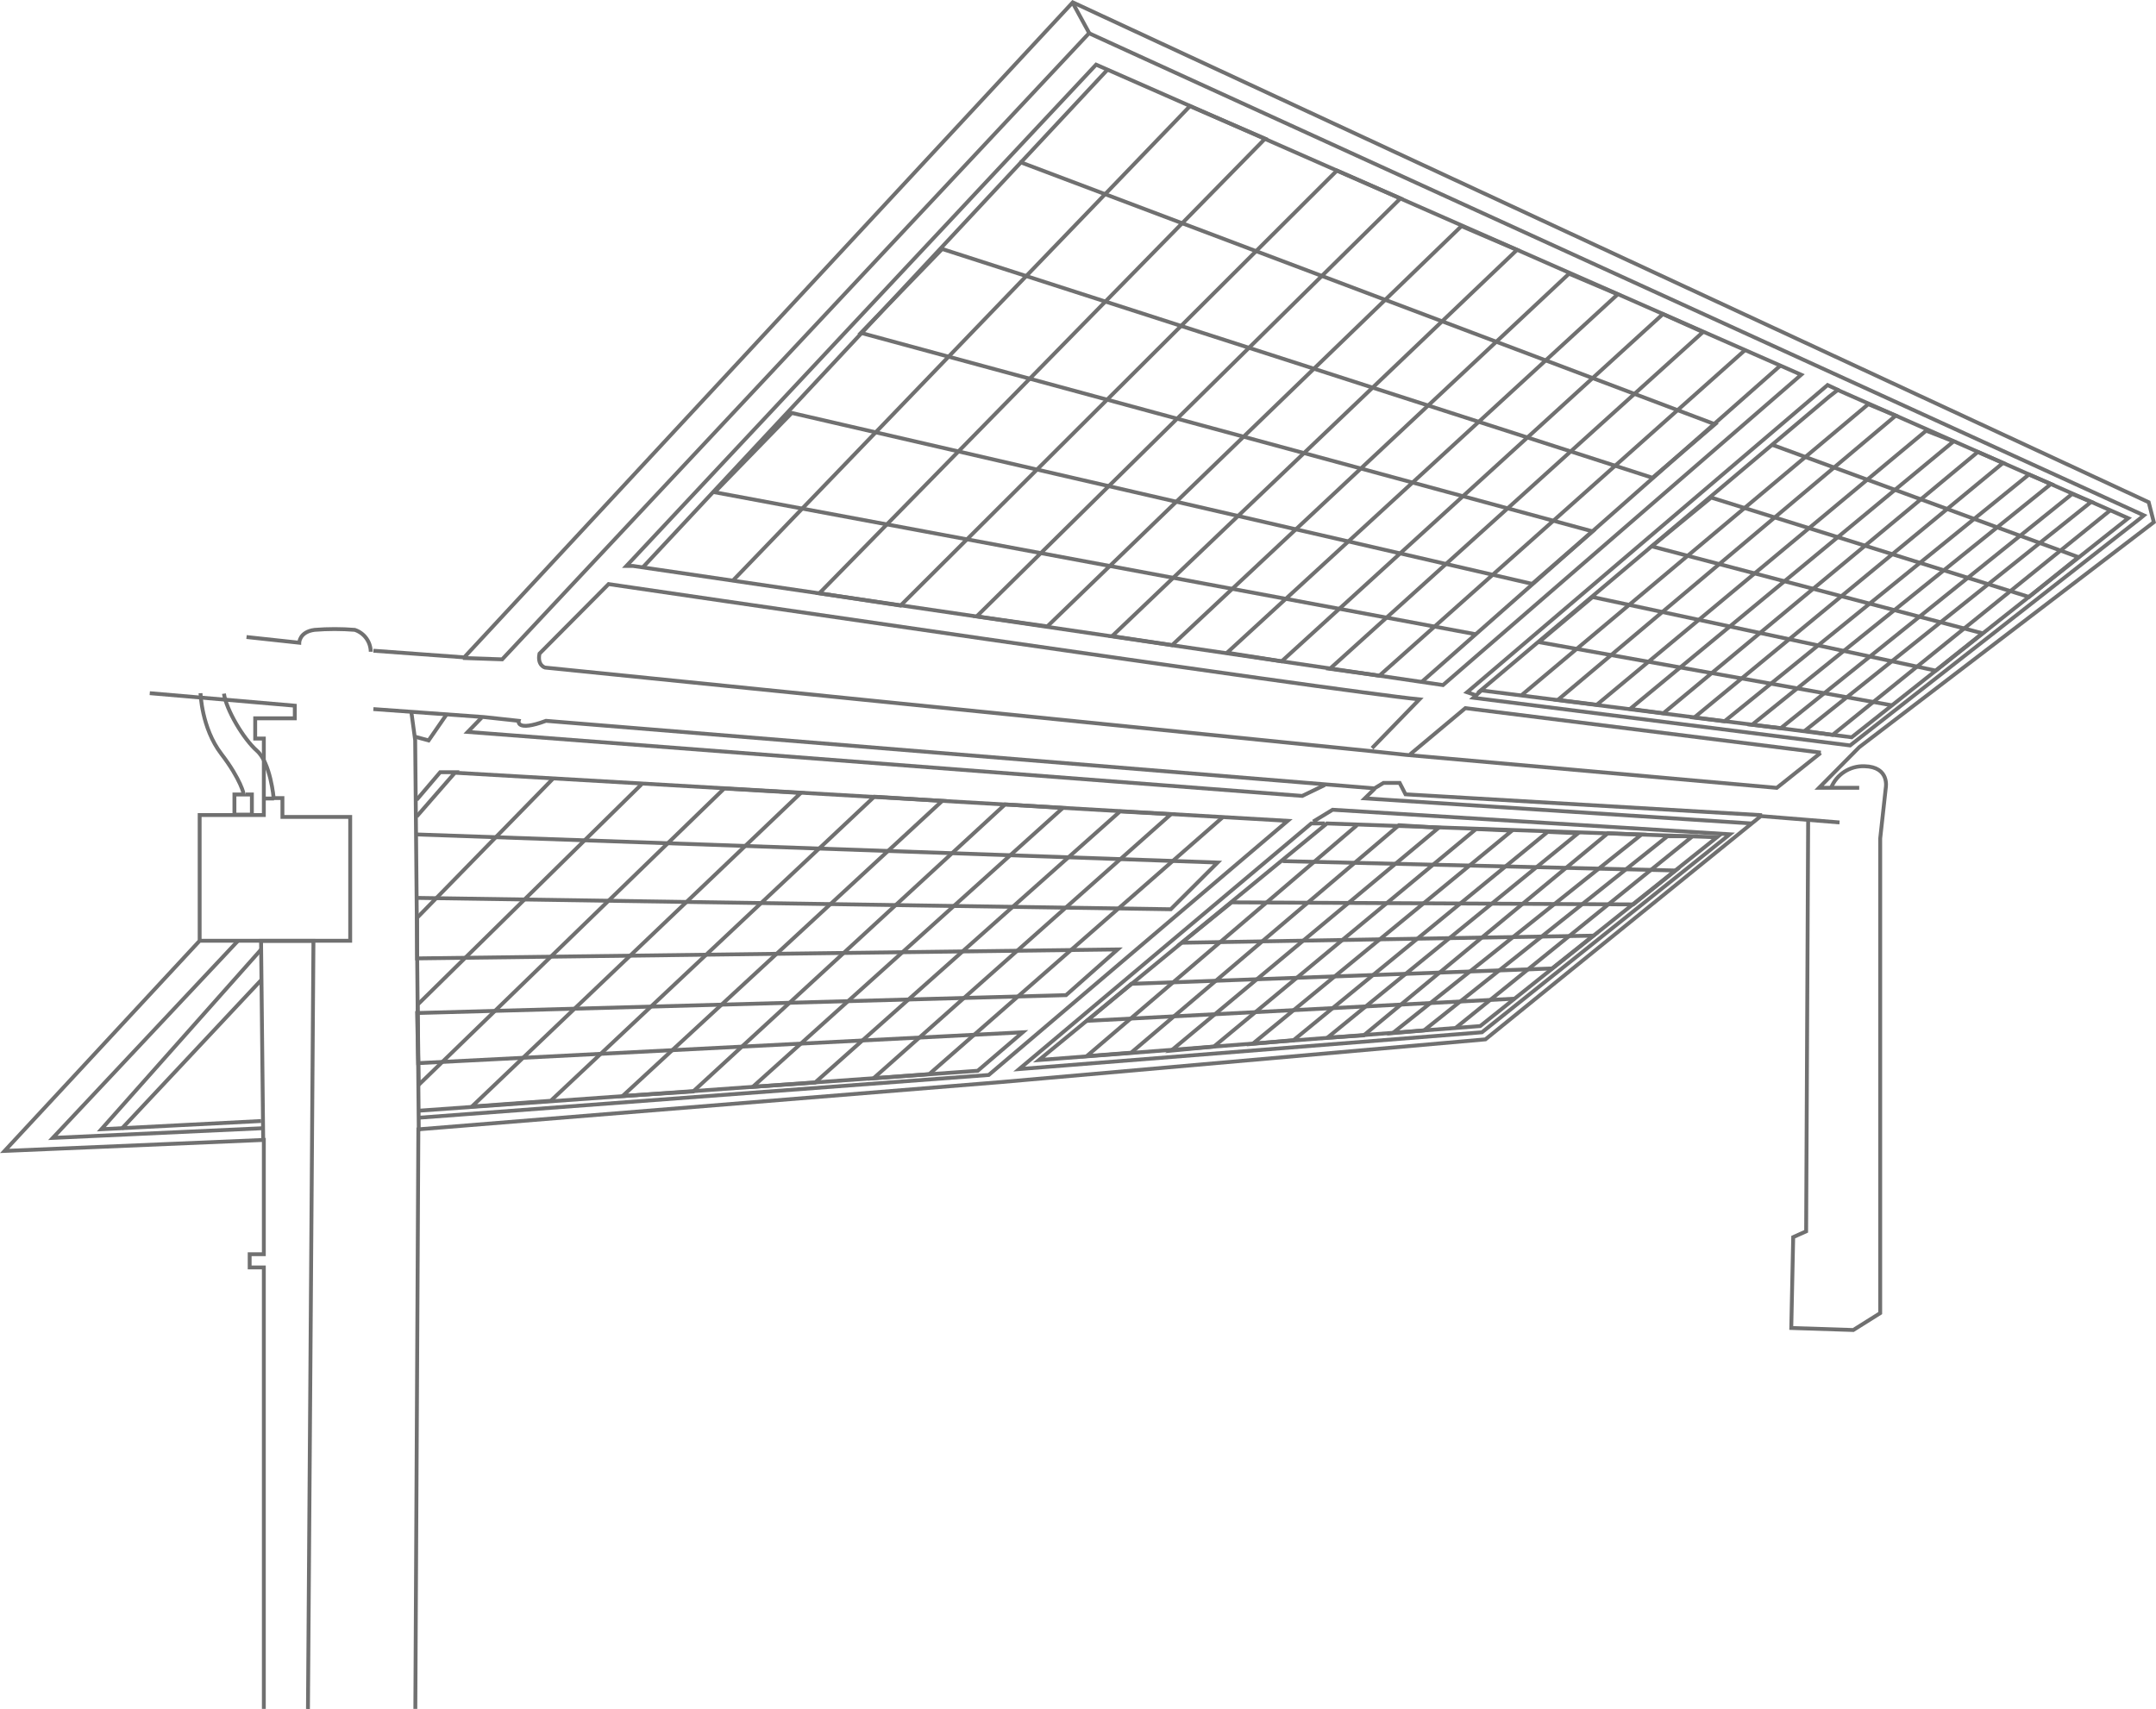
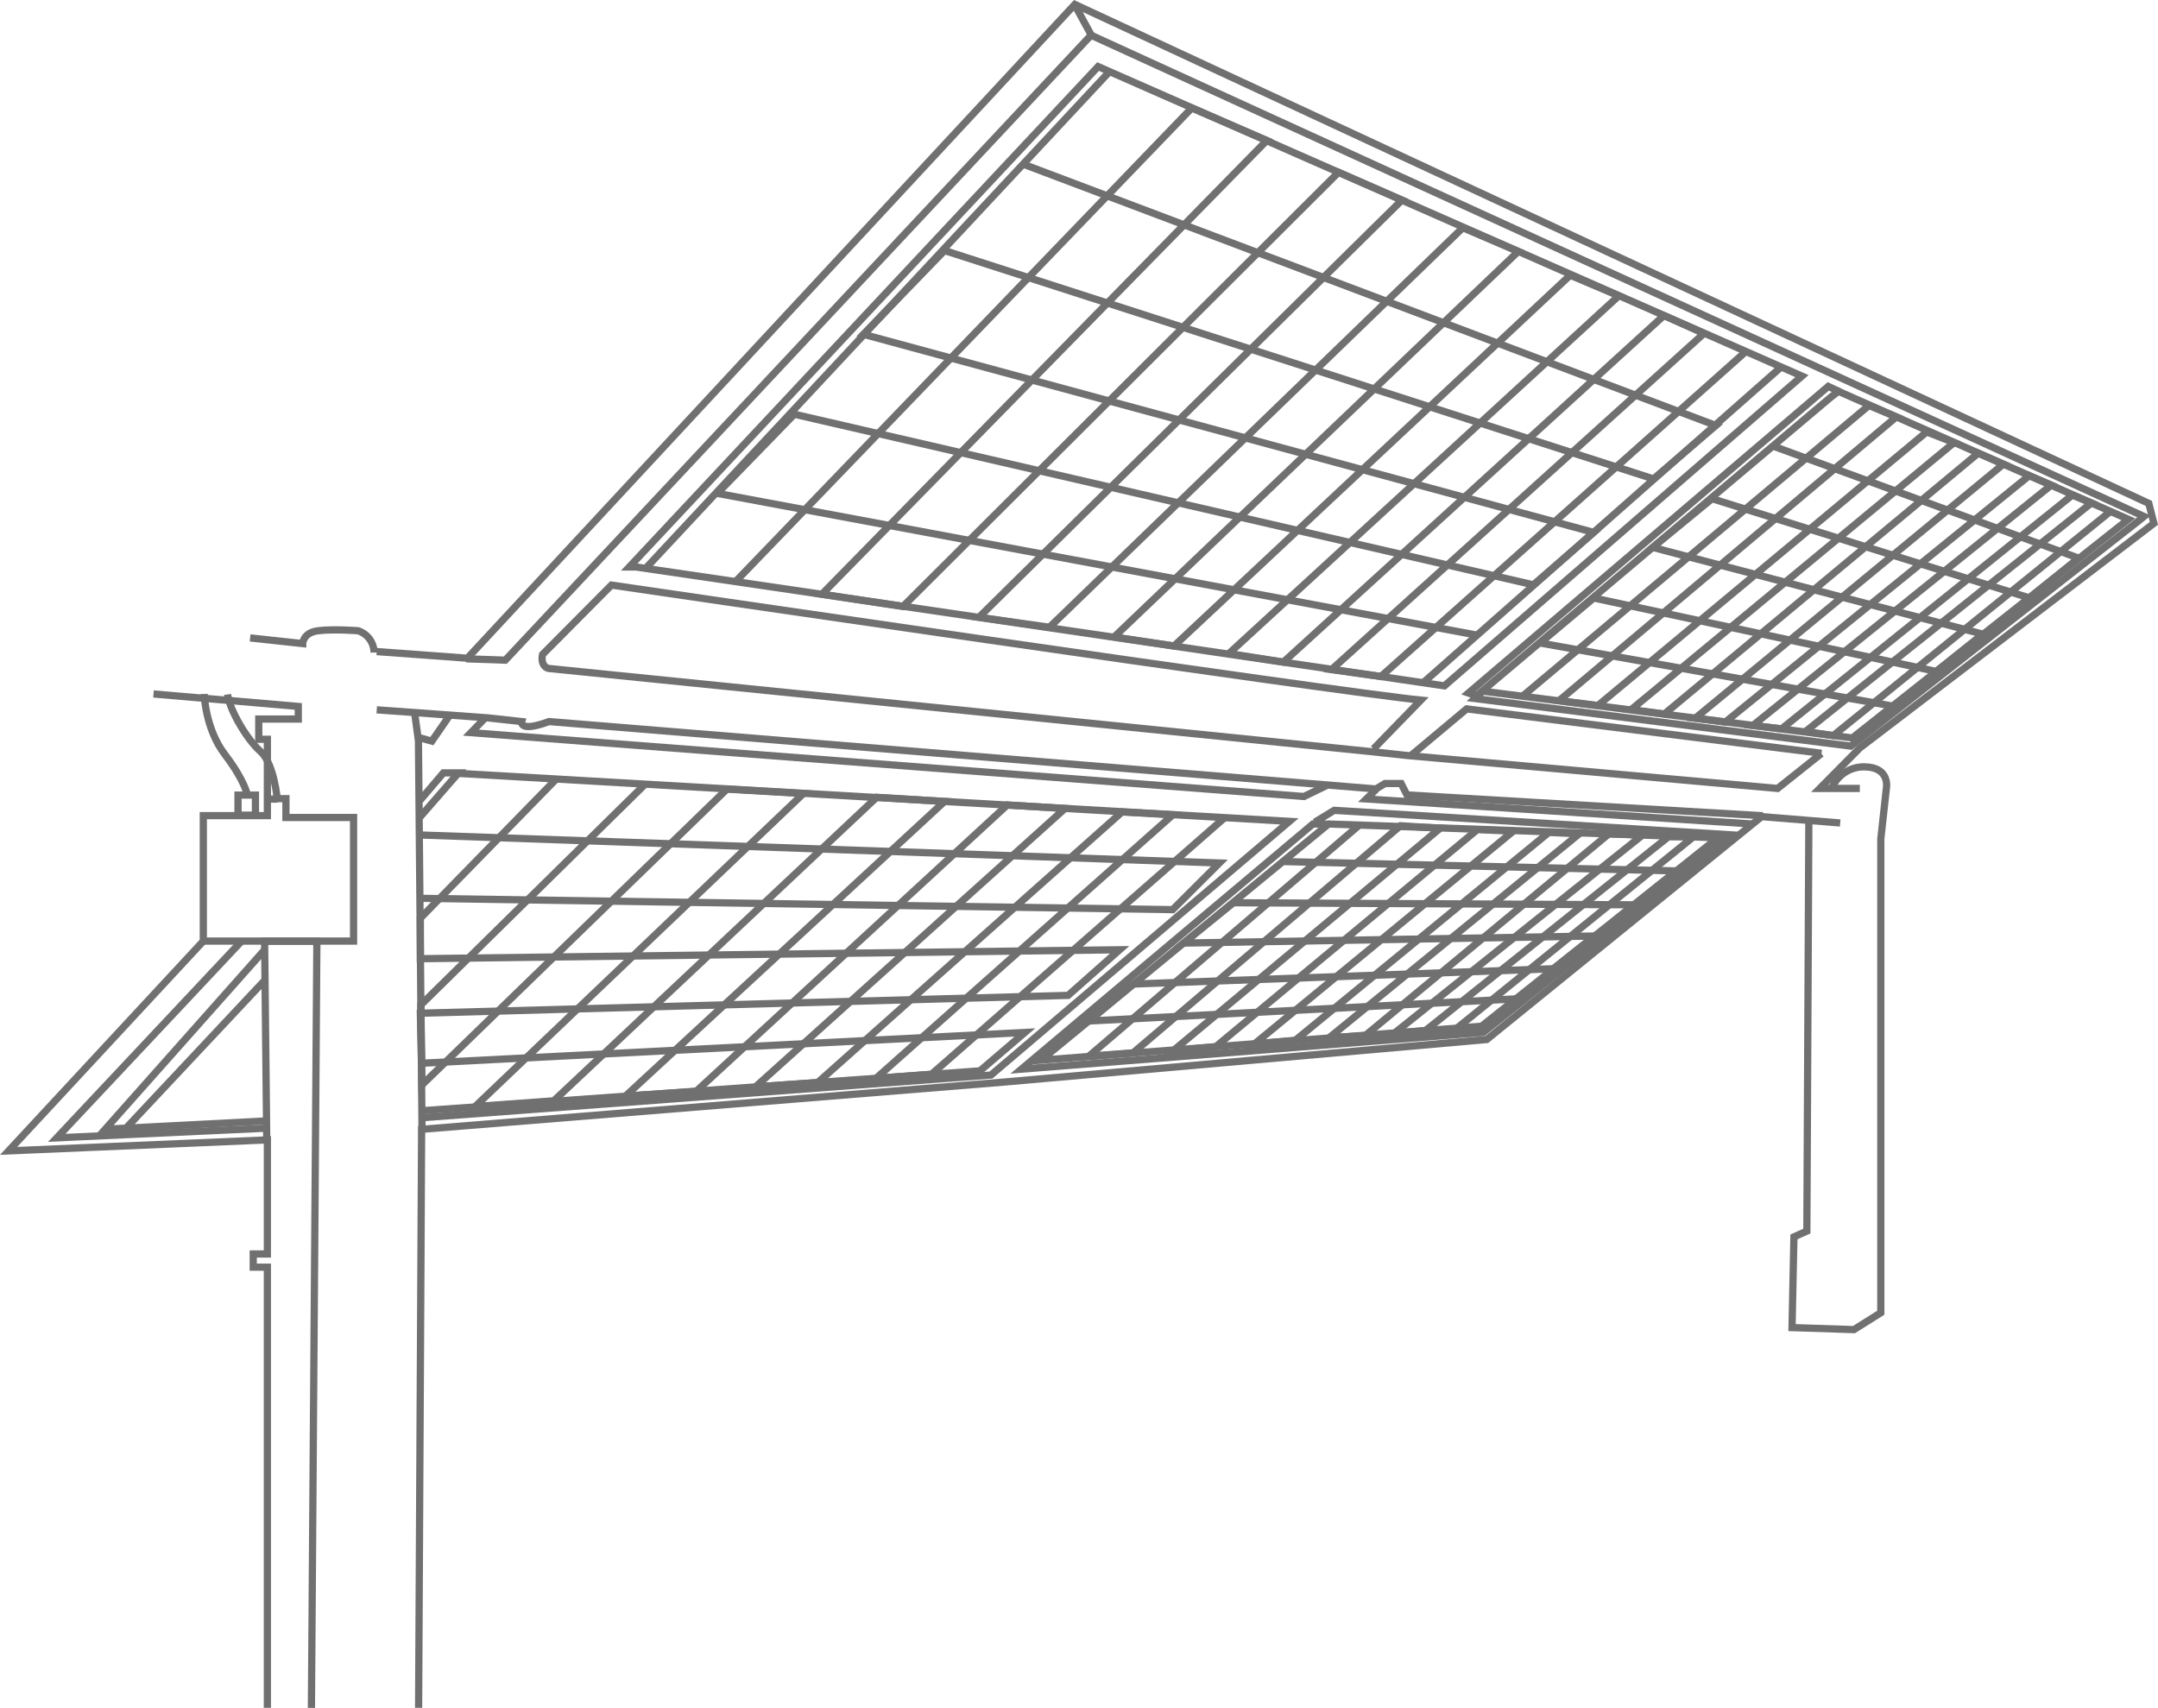
- <svg xmlns="http://www.w3.org/2000/svg" width="558.438" height="442.726" viewBox="0 0 558.438 442.726">
-   <g transform="translate(-7805.813 4156.952)">
-     <path d="M10080.526-3078.118l23.519,1.723,157.636-169.689,278.677,129.5,1.327,5.171-76.308,58.295-10.4,10.512h10.4" transform="translate(-2178 -910.261)" fill="none" stroke="#707070" stroke-width="1" />
-     <path d="M10460.279-3033.631l-20.378-1.649-71.34,57.844-125.329,11.052-151.056,12.255-.785,150.143" transform="translate(-2178 -910.261)" fill="none" stroke="#707070" stroke-width="1" />
-     <path d="M10052.15-2803.986v-114.366h-3.67v-3.422h3.67v-29.611l-67.144,2.849,50.521-54.442v-32.566h16.622v-19.819h-2.235v-5.243h10.258v-3.273l-37.567-3.239" transform="translate(-2178 -910.261)" fill="none" stroke="#707070" stroke-width="1" />
-     <path d="M10047.668-3081.666l13.657,1.477s.023-2.826,3.975-3.333a65.506,65.506,0,0,1,10.407,0,6.037,6.037,0,0,1,4.135,5.669" transform="translate(-2178 -910.261)" fill="none" stroke="#707070" stroke-width="1" />
-     <path d="M10080.526-3063l28.746,2.08,8.89.966s-.8,2.912,7.071,0l214.583,17.493,2.348-1.416h4.181l1.514,2.958,92.346,5.41" transform="translate(-2178 -910.261)" fill="none" stroke="#707070" stroke-width="1" />
-     <path d="M10455.387-3051.644l-11.362,9.052-96.088-8.549-9.388-1.01-213.566-21.6s-2.068-.568-1.432-3.614l17.894-18.01s189.681,27.866,210.019,29.862l-12.273,12.631" transform="translate(-2178 -910.261)" fill="none" stroke="#707070" stroke-width="1" />
-     <path d="M10349.014-3051.241l14.342-12,92.082,11.522" transform="translate(-2178 -910.261)" fill="none" stroke="#707070" stroke-width="1" />
-     <path d="M10108.555-3060.771l-3.589,3.693,216.146,16.575,5.843-2.827" transform="translate(-2178 -910.261)" fill="none" stroke="#707070" stroke-width="1" />
-     <path d="M10437.455-3033.37l-100.136-6.5,2.584-2.522" transform="translate(-2178 -910.261)" fill="none" stroke="#707070" stroke-width="1" />
-     <path d="M10147.791-3100.074l209.779,30.855,92.778-80.392-182.631-80.336-121.653,129.873Z" transform="translate(-2178 -910.261)" fill="none" stroke="#707070" stroke-width="1" />
-     <path d="M10035.757-3002.984h38.764v-32.074h-17.555v-4.891h-2.27s-.8-9.119-4.334-12.249-7.956-10.625-8.544-14.8" transform="translate(-2178 -910.261)" fill="none" stroke="#707070" stroke-width="1" />
-     <path d="M10035.757-3067.118s.232,9.008,5.381,15.733,5.83,10.512,5.83,10.512h-2.436v5.221h4.523v-5.221h-1.6" transform="translate(-2178 -910.261)" fill="none" stroke="#707070" stroke-width="1" />
-     <path d="M10054.793-3039.833h-2.776" transform="translate(-2178 -910.261)" fill="none" stroke="#707070" stroke-width="1" />
-     <path d="M10051.989-2951.105l-.559-51.848H10065l-1.42,198.985" transform="translate(-2178 -910.261)" fill="none" stroke="#707070" stroke-width="1" />
-     <path d="M10092.283-2953.7l-.933-101.241-.984-7.25" transform="translate(-2178 -910.261)" fill="none" stroke="#707070" stroke-width="1" />
-     <path d="M10091.392-3055.818l3.438.946,4.66-6.75" transform="translate(-2178 -910.261)" fill="none" stroke="#707070" stroke-width="1" />
-     <path d="M10091.734-3039.487l6.092-7.155h3.929l-10.021,11.485" transform="translate(-2178 -910.261)" fill="none" stroke="#707070" stroke-width="1" />
-     <path d="M10050.659-3000.711l-41.365,46.558,41.365-2.13" transform="translate(-2177.223 -910.261)" fill="none" stroke="#707070" stroke-width="1" />
-     <path d="M10045.443-3002.953l-47.948,51.042,54.181-2.5" transform="translate(-2178 -910.261)" fill="none" stroke="#707070" stroke-width="1" />
-     <path d="M10092.283-2957.138l147.626-11.072,77.441-65.838-215.523-12.452" transform="translate(-2178 -910.261)" fill="none" stroke="#707070" stroke-width="1" />
-     <path d="M10051.437-2992.771l-36.112,38.5" transform="translate(-2178 -910.261)" fill="none" stroke="#707070" stroke-width="1" />
-     <path d="M10327.514-3033.37l-74.6,61.29,114.3-8.8,61.312-48.911Z" transform="translate(-2178 -910.261)" fill="none" stroke="#707070" stroke-width="1" />
-     <path d="M10126.963-3044.885l-35.115,35.954v10.518l181.455-2.32-13.366,11.84-168.089,4.631.295,12.982,156.572-7.99-11.652,9.97-144.684,10.339" transform="translate(-2178 -910.261)" fill="none" stroke="#707070" stroke-width="1" />
-     <path d="M10091.734-3030.52l207.455,7.276-12.132,12.1-195.323-2.942" transform="translate(-2178 -910.261)" fill="none" stroke="#707070" stroke-width="1" />
-     <path d="M10149.975-3043.5l-57.988,57.07.278,20.777,79.134-76.768,19.837,1.152-85.182,81.231,20.417-1.487,83.794-78.775,17.605,1.084-82.787,76.453,18.277-1.175,80.786-74.368,14.965.917-80.308,72.248,16.129-1.108,78.991-70.239,13.182.735-77.042,68.407,14.428-1.081,76.025-66.55" transform="translate(-2178 -910.261)" fill="none" stroke="#707070" stroke-width="1" />
-     <path d="M10173.557-3096.2l118.469-123,19.472,8.428L10196.038-3093l21.031,3.188,113.021-112.684,16.467,7.2-109.763,108.279,18.288,2.6,107.267-103.692,14.385,6.156-104.86,100.052,15.545,2.332,102.794-96.22,12.608,5.351-101.17,92.831,14.137,2.23,98.739-89.944,10.386,4.648-96.646,87.242,12.828,1.782,94.584-84.239" transform="translate(-2178 -910.261)" fill="none" stroke="#707070" stroke-width="1" />
-     <path d="M10444.953-3151.977l-78.428,69.181L10352-3069.984" transform="translate(-2178 -910.261)" fill="none" stroke="#707070" stroke-width="1" />
-     <path d="M10366.117-3082.369l-197.2-36.8,19.974-20.545,191.771,44.276,15.643-13.6-189.5-51.415,21.046-21.739,183.983,59.272,16.186-13.864-180.175-67.988" transform="translate(-2178 -910.261)" fill="none" stroke="#707070" stroke-width="1" />
-     <path d="M10270.539-3228.5l-120.166,128.717" transform="translate(-2178 -910.261)" fill="none" stroke="#707070" stroke-width="1" />
-     <path d="M10367.37-3067.85l90.168-76.039,2.275-1.774,75.243,33.215-71.635,56.753Z" transform="translate(-2178 -910.261)" fill="none" stroke="#707070" stroke-width="1" />
-     <path d="M10367.611-3067.919l-1.886,1.743-.27.249,97.562,12.351,75.136-58.816.954-.792-273.219-124.9-152,162.2-10.17-.348" transform="translate(-2178 -910.261)" fill="none" stroke="#707070" stroke-width="1" />
-     <path d="M10261.585-3246.084l4.469,8.183" transform="translate(-2178 -910.261)" fill="none" stroke="#707070" stroke-width="1" />
-     <path d="M10365.878-3066.652l-2.067-.706,93.373-79.581,2.918,1.363" transform="translate(-2178 -910.261)" fill="none" stroke="#707070" stroke-width="1" />
-     <path d="M10443.021-3131.394l79.117,29.024-12.787,10.317-82.32-25.74-15.39,12.639,85.655,22.516-12.114,9.678-88.86-19.06-13.9,11.682,91.395,16.36" transform="translate(-2178 -910.261)" fill="none" stroke="#707070" stroke-width="1" />
-     <path d="M10377.983-3066.652l89.745-75.335,7.106,2.971-87.513,73.639,10.087,1.258,85.309-71,7.1,2.776-83.772,69.292,8.612,1.133,81.437-67.681,6.527,2.842-79.986,65.963,7.845.967,78.851-63.938,5.721,2.45-77.432,62.386,7.455.868,75.458-60.672,4.94,2.057-74.209,59.327,7.224,1.042,71.8-58.09" transform="translate(-2178 -910.261)" fill="none" stroke="#707070" stroke-width="1" />
-     <path d="M10326.955-3033.37h-3.5l-75.662,63.632,119.868-9.53,64.208-51.3-102.886-6.352-5.036,3.066" transform="translate(-2178 -910.261)" fill="none" stroke="#707070" stroke-width="1" />
-     <path d="M10335.3-3032.919l-70.009,59.83,11.5-.89,69.381-58.94,10.291.663-69.289,57.74,11.053-1.045,67.911-56.362,9.31.413-67.173,55.235,10.6-.955,65.807-53.956,7.883.358-64.946,52.969,9.417-.608,63.238-52.361,8.713.328-64.431,51.443,8.094-.7,63.056-50.3h6.51l-61.3,49.6" transform="translate(-2178 -910.261)" fill="none" stroke="#707070" stroke-width="1" />
-     <path d="M10316.046-3023.612l101.779,2.429-10.98,8.789-104.013-.537-12.922,10.463,106.6-1.834-10.68,8.5-108.993,3.977-11.5,9.593,110.826-5.75" transform="translate(-2178 -910.261)" fill="none" stroke="#707070" stroke-width="1" />
-     <path d="M10458.093-3042.6a8.975,8.975,0,0,1,8.656-5.594c6.591.157,5.511,5.594,5.511,5.594l-1.443,13.112v122.966l-6.971,4.38-16.064-.524.5-23.541,3.35-1.5.521-106.517" transform="translate(-2178 -910.261)" fill="none" stroke="#707070" stroke-width="1" />
+ <svg xmlns="http://www.w3.org/2000/svg" width="746.643" height="591.019" viewBox="0 0 746.643 591.019">
+   <g transform="translate(2.983 1.517)">
+     <path d="M10080.527-3022.127l31.357,2.3,210.184-226.254,371.572,172.673,1.77,6.9-101.744,77.727-13.873,14.016h13.873" transform="translate(-9953.167 3246.084)" fill="none" stroke="#707070" stroke-width="2.5" />
+     <path d="M10583.247-3033.081l-27.171-2.2-95.12,77.126-167.107,14.736-201.41,16.34-1.047,200.193" transform="translate(-9949.544 3316.354)" fill="none" stroke="#707070" stroke-width="2.5" />
+     <path d="M10074.532-2716.272v-152.49h-4.893v-4.562h4.893v-39.481l-89.525,3.8,67.363-72.59v-43.421h22.162v-26.426h-2.98v-6.991h13.678v-4.365l-50.091-4.318" transform="translate(-9985.007 3305.741)" fill="none" stroke="#707070" stroke-width="2.5" />
+     <path d="M10047.668-3080.972l18.21,1.969s.031-3.768,5.3-4.444,13.876,0,13.876,0a8.05,8.05,0,0,1,5.514,7.559" transform="translate(-9964.119 3300.198)" fill="none" stroke="#707070" stroke-width="2.5" />
+     <path d="M10080.527-3063l38.328,2.774,11.852,1.289s-1.07,3.883,9.43,0l286.113,23.324,3.131-1.888h5.574l2.018,3.944,123.129,7.213" transform="translate(-9953.167 3307.113)" fill="none" stroke="#707070" stroke-width="2.5" />
+     <path d="M10566.044-3037.065,10550.895-3025l-128.119-11.4-12.517-1.348-284.759-28.8s-2.758-.758-1.908-4.818l23.858-24.014s252.91,37.156,280.027,39.816l-16.364,16.841" transform="translate(-9938.865 3296.322)" fill="none" stroke="#707070" stroke-width="2.5" />
+     <path d="M10349.014-3047.241l19.123-16,122.777,15.362" transform="translate(-9863.666 3307.033)" fill="none" stroke="#707070" stroke-width="2.5" />
+     <path d="M10109.751-3060.771l-4.785,4.924,288.2,22.1,7.79-3.769" transform="translate(-9945.019 3307.857)" fill="none" stroke="#707070" stroke-width="2.5" />
+     <path d="M10470.835-3030.362l-133.516-8.667,3.445-3.363" transform="translate(-9867.564 3313.984)" fill="none" stroke="#707070" stroke-width="2.5" />
+     <path d="M10148.366-3056.781l279.709,41.141,123.706-107.19-243.511-107.116-162.206,173.166Z" transform="translate(-9931.318 3251.462)" fill="none" stroke="#707070" stroke-width="2.5" />
+     <path d="M10035.758-2981.646h51.684v-42.766h-23.406v-6.521h-3.025s-1.07-12.159-5.779-16.332-10.607-14.167-11.391-19.731" transform="translate(-9968.091 3305.782)" fill="none" stroke="#707070" stroke-width="2.5" />
+     <path d="M10035.758-3067.118s.309,12.01,7.174,20.977,7.773,14.017,7.773,14.017h-3.248v6.962h6.031v-6.962h-2.137" transform="translate(-9968.091 3305.741)" fill="none" stroke="#707070" stroke-width="2.5" />
+     <path d="M10055.718-3039.833h-3.7" transform="translate(-9962.669 3314.837)" fill="none" stroke="#707070" stroke-width="2.5" />
+     <path d="M10052.175-2933.822l-.744-69.131h18.09l-1.894,265.316" transform="translate(-9962.864 3327.13)" fill="none" stroke="#707070" stroke-width="2.5" />
+     <path d="M10092.923-2917.538l-1.244-134.99-1.312-9.667" transform="translate(-9949.886 3307.383)" fill="none" stroke="#707070" stroke-width="2.5" />
+     <path d="M10091.392-3053.883l4.585,1.261,6.214-9" transform="translate(-9949.544 3307.573)" fill="none" stroke="#707070" stroke-width="2.5" />
+     <path d="M10091.734-3037.1l8.123-9.54h5.238l-13.361,15.313" transform="translate(-9949.43 3312.567)" fill="none" stroke="#707070" stroke-width="2.5" />
+     <path d="M10064.447-3000.711l-55.154,62.079,55.154-2.84" transform="translate(-9975.873 3327.878)" fill="none" stroke="#707070" stroke-width="2.5" />
+     <path d="M10061.427-3002.953,9997.5-2934.9l72.241-3.337" transform="translate(-9980.844 3327.13)" fill="none" stroke="#707070" stroke-width="2.5" />
+     <path d="M10092.283-2927.35l196.836-14.763,103.257-87.785-287.368-16.6" transform="translate(-9949.246 3312.614)" fill="none" stroke="#707070" stroke-width="2.5" />
+     <path d="M10063.475-2992.771l-48.15,51.329" transform="translate(-9974.9 3330.525)" fill="none" stroke="#707070" stroke-width="2.5" />
+     <path d="M10352.38-3033.37l-99.463,81.721,152.407-11.733,81.75-65.215Z" transform="translate(-9895.699 3316.991)" fill="none" stroke="#707070" stroke-width="2.5" />
+     <path d="M10138.669-3044.885l-46.821,47.94v14.024l241.942-3.094-17.821,15.786-224.121,6.175.394,17.309,208.765-10.654-15.536,13.294-192.914,13.785" transform="translate(-9949.392 3313.153)" fill="none" stroke="#707070" stroke-width="2.5" />
+     <path d="M10091.734-3030.52l276.61,9.7-16.176,16.139-260.435-3.923" transform="translate(-9949.43 3317.941)" fill="none" stroke="#707070" stroke-width="2.5" />
+     <path d="M10169.306-3043.5l-77.319,76.094.371,27.7,105.514-102.358,26.449,1.536-113.577,108.309,27.224-1.982,111.726-105.034,23.475,1.445-110.384,101.938,24.37-1.567,107.716-99.158,19.953,1.222-107.078,96.332,21.506-1.478,105.322-93.653,17.576.98-102.724,91.211,19.237-1.441,101.368-88.734" transform="translate(-9949.346 3313.616)" fill="none" stroke="#707070" stroke-width="2.5" />
+     <path d="M10173.557-3055.193l157.96-164.005,25.963,11.237-153.947,157.03,28.042,4.25,150.7-150.247,21.956,9.595-146.353,144.373,24.385,3.469,143.023-138.257,19.18,8.208-139.814,133.4,20.727,3.11,137.06-128.295,16.812,7.135-134.895,123.776,18.85,2.974,131.653-119.927,13.848,6.2-128.863,116.324,17.1,2.376,126.113-112.32" transform="translate(-9922.154 3255.046)" fill="none" stroke="#707070" stroke-width="2.5" />
+     <path d="M10475.938-3151.977l-104.571,92.243L10352-3042.652" transform="translate(-9862.67 3277.454)" fill="none" stroke="#707070" stroke-width="2.5" />
+     <path d="M10431.853-3041.563l-262.935-49.072,26.632-27.394,255.7,59.036,20.857-18.14-252.664-68.554,28.062-28.986,245.313,79.03,21.581-18.485-240.235-90.651" transform="translate(-9923.7 3259.852)" fill="none" stroke="#707070" stroke-width="2.5" />
+     <path d="M10310.6-3228.5l-160.223,171.625" transform="translate(-9929.883 3251.945)" fill="none" stroke="#707070" stroke-width="2.5" />
+     <path d="M10367.37-3041.911,10487.6-3143.3l3.033-2.366,100.325,44.287-95.514,75.671Z" transform="translate(-9857.547 3279.558)" fill="none" stroke="#707070" stroke-width="2.5" />
+     <path d="M10455.577-3011.2l-2.514,2.324-.359.332,130.083,16.469,100.183-78.422,1.271-1.056-364.295-166.535-202.663,216.263-13.56-.464" transform="translate(-9945.433 3248.75)" fill="none" stroke="#707070" stroke-width="2.5" />
+     <path d="M10261.584-3246.084l5.959,10.912" transform="translate(-9892.81 3246.084)" fill="none" stroke="#707070" stroke-width="2.5" />
+     <path d="M10366.567-3039.888l-2.757-.942,124.5-106.109,3.891,1.817" transform="translate(-9858.733 3279.133)" fill="none" stroke="#707070" stroke-width="2.5" />
+     <path d="M10463.223-3131.394l105.49,38.7-17.049,13.756-109.762-34.321-20.52,16.853,114.207,30.021-16.152,12.9-118.482-25.413-18.537,15.576,121.861,21.814" transform="translate(-9852.531 3284.315)" fill="none" stroke="#707070" stroke-width="2.5" />
+     <path d="M10377.983-3041.539l119.661-100.449,9.476,3.961-116.685,98.187,13.449,1.677,113.746-94.666,9.463,3.7-111.7,92.39,11.483,1.511,108.583-90.243,8.7,3.79-106.649,87.952,10.46,1.29,105.135-85.252,7.628,3.267-103.243,83.182,9.939,1.158,100.612-80.9,6.587,2.743-98.946,79.1,9.632,1.389,95.734-77.455" transform="translate(-9854.009 3280.784)" fill="none" stroke="#707070" stroke-width="2.5" />
+     <path d="M10353.343-3032.187h-4.664l-100.884,84.844,159.826-12.706,85.611-68.4-137.183-8.47-6.715,4.088" transform="translate(-9897.407 3315.809)" fill="none" stroke="#707070" stroke-width="2.5" />
+     <path d="M10358.64-3032.919l-93.347,79.774,15.331-1.187,92.509-78.587,13.722.885-92.387,76.987,14.737-1.394,90.549-75.15,12.413.551-89.564,73.648,14.136-1.273,87.743-71.943,10.51.478-86.6,70.626,12.557-.811,84.318-69.816,11.617.438-85.908,68.592,10.791-.931,84.075-67.065h8.68l-81.74,66.135" transform="translate(-9891.574 3317.142)" fill="none" stroke="#707070" stroke-width="2.5" />
+     <path d="M10332.951-3023.612l135.707,3.239-14.641,11.719-138.686-.717-17.229,13.951,142.136-2.445L10426-2986.538l-145.326,5.3-15.339,12.791,147.77-7.667" transform="translate(-9891.561 3320.244)" fill="none" stroke="#707070" stroke-width="2.5" />
+     <path d="M10461.53-3040.737a11.967,11.967,0,0,1,11.542-7.458c8.788.21,7.348,7.458,7.348,7.458l-1.925,17.483V-2859.3l-9.294,5.84-21.42-.7.66-31.388,4.467-2,.693-142.024" transform="translate(-9830.742 3312.048)" fill="none" stroke="#707070" stroke-width="2.5" />
  </g>
</svg>
